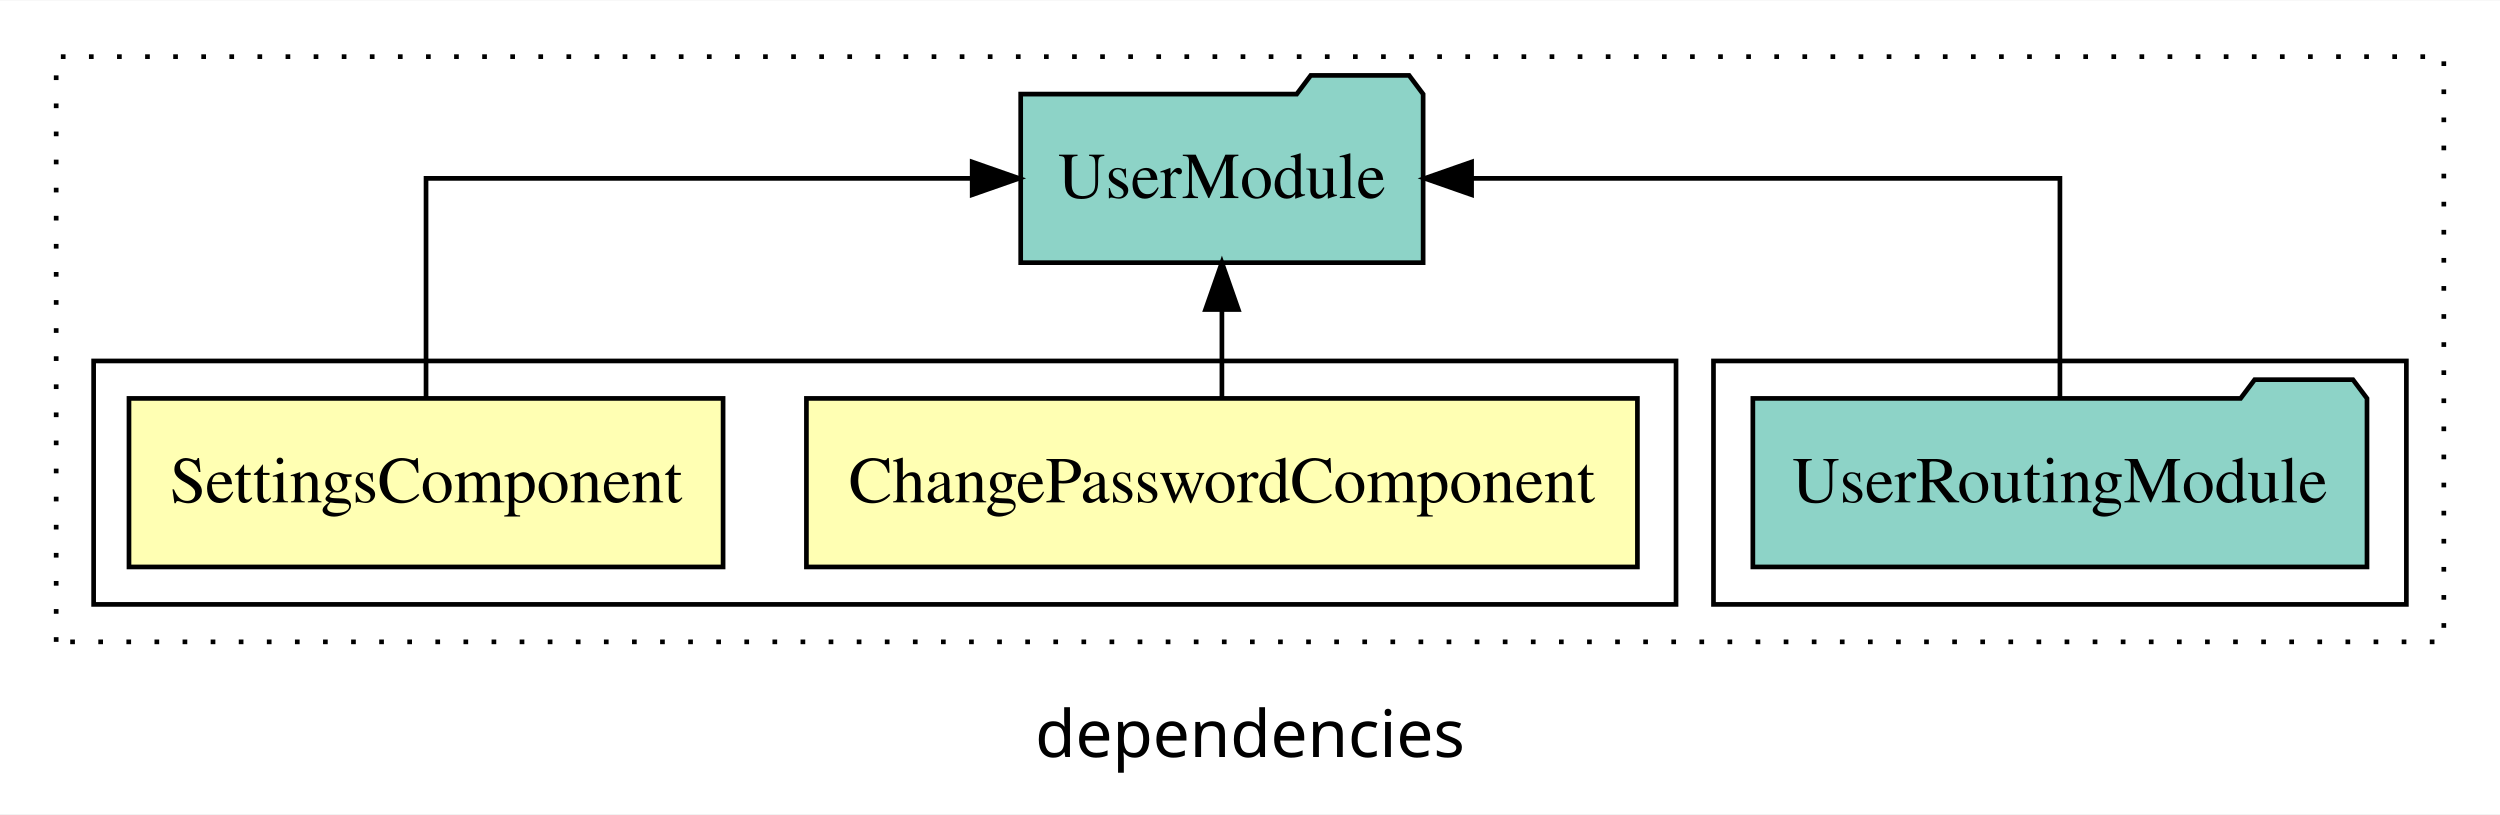
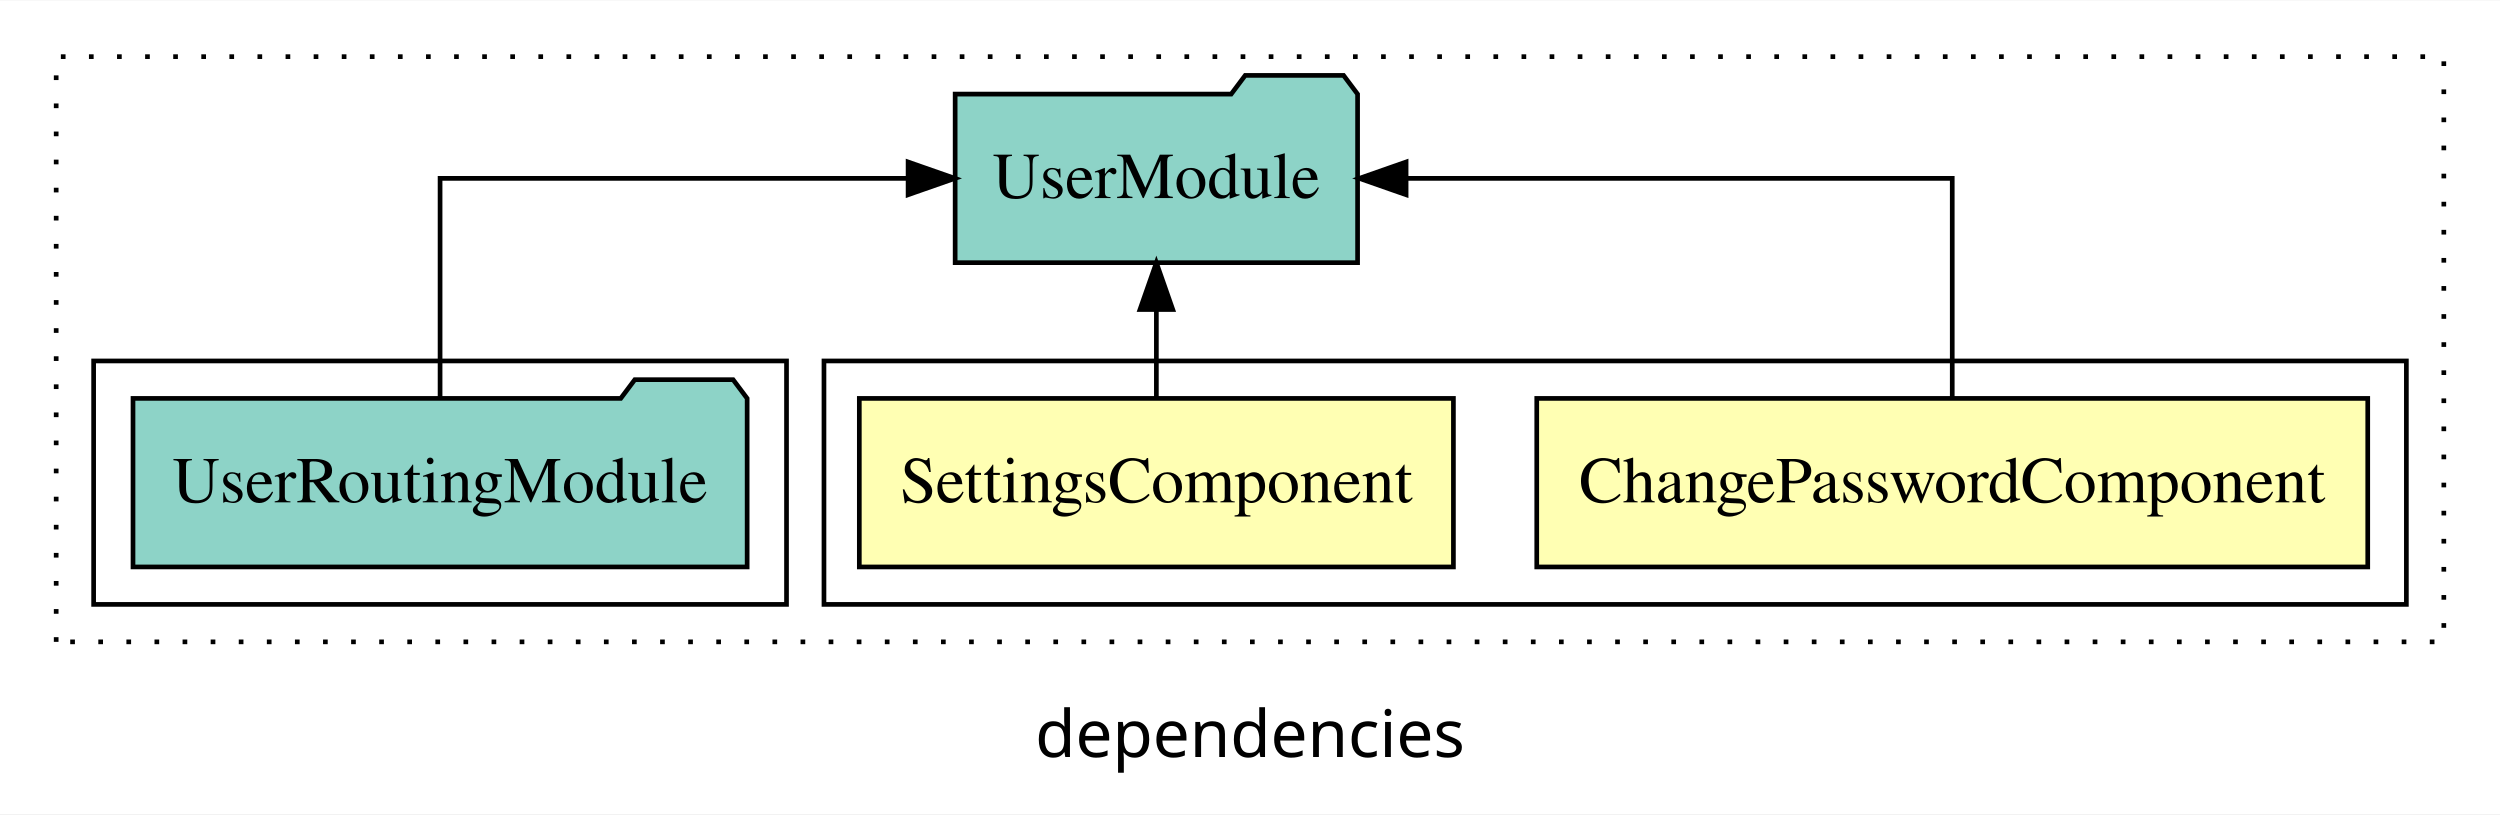
<svg xmlns="http://www.w3.org/2000/svg" width="534pt" height="174pt" viewBox="0.00 0.00 534.00 173.80">
  <g id="graph0" class="graph" transform="scale(1 1) rotate(0) translate(4 169.8)">
    <polygon fill="white" stroke="transparent" points="-4,4 -4,-169.8 530,-169.8 530,4 -4,4" />
    <text text-anchor="middle" x="263" y="-8.2" font-family="sans-serif" font-size="14.00">dependencies</text>
    <g id="clust1" class="cluster">
      <polygon fill="none" stroke="black" stroke-dasharray="1,5" points="8,-32.8 8,-157.8 518,-157.8 518,-32.8 8,-32.8" />
    </g>
+     <g id="clust2" class="cluster">
+       <polygon fill="none" stroke="black" points="172,-40.8 172,-92.8 510,-92.8 510,-40.8 172,-40.8" />
+     </g>
    <g id="clust5" class="cluster">
-       <polygon fill="none" stroke="black" points="362,-40.8 362,-92.8 510,-92.8 510,-40.8 362,-40.8" />
-     </g>
-     <g id="clust2" class="cluster">
-       <polygon fill="none" stroke="black" points="16,-40.8 16,-92.8 354,-92.8 354,-40.8 16,-40.8" />
+       <polygon fill="none" stroke="black" points="16,-40.8 16,-92.8 164,-92.8 164,-40.8 16,-40.8" />
    </g>
    <g id="node1" class="node">
-       <polygon fill="#ffffb3" stroke="black" points="345.75,-84.8 168.25,-84.8 168.25,-48.8 345.75,-48.8 345.75,-84.8" />
-       <text text-anchor="middle" x="257" y="-62.6" font-family="Times,serif" font-size="14.00">ChangePasswordComponent</text>
+       <polygon fill="#ffffb3" stroke="black" points="501.75,-84.8 324.25,-84.8 324.25,-48.8 501.75,-48.8 501.75,-84.8" />
+       <text text-anchor="middle" x="413" y="-62.6" font-family="Times,serif" font-size="14.00">ChangePasswordComponent</text>
    </g>
    <g id="node3" class="node">
-       <polygon fill="#8dd3c7" stroke="black" points="299.98,-149.8 296.98,-153.8 275.98,-153.8 272.98,-149.8 214.02,-149.8 214.02,-113.8 299.98,-113.8 299.98,-149.8" />
-       <text text-anchor="middle" x="257" y="-127.6" font-family="Times,serif" font-size="14.00">UserModule</text>
+       <polygon fill="#8dd3c7" stroke="black" points="285.98,-149.8 282.98,-153.8 261.98,-153.8 258.98,-149.8 200.02,-149.8 200.02,-113.8 285.98,-113.8 285.98,-149.8" />
+       <text text-anchor="middle" x="243" y="-127.6" font-family="Times,serif" font-size="14.00">UserModule</text>
    </g>
    <g id="edge1" class="edge">
-       <path fill="none" stroke="black" d="M257,-84.91C257,-84.91 257,-103.79 257,-103.79" />
-       <polygon fill="black" stroke="black" points="253.5,-103.79 257,-113.79 260.5,-103.79 253.5,-103.79" />
+       <path fill="none" stroke="black" d="M413,-84.91C413,-104.14 413,-131.8 413,-131.8 413,-131.8 296.34,-131.8 296.34,-131.8" />
+       <polygon fill="black" stroke="black" points="296.34,-128.3 286.34,-131.8 296.34,-135.3 296.34,-128.3" />
    </g>
    <g id="node2" class="node">
-       <polygon fill="#ffffb3" stroke="black" points="150.45,-84.8 23.55,-84.8 23.55,-48.8 150.45,-48.8 150.45,-84.8" />
-       <text text-anchor="middle" x="87" y="-62.6" font-family="Times,serif" font-size="14.00">SettingsComponent</text>
+       <polygon fill="#ffffb3" stroke="black" points="306.45,-84.8 179.55,-84.8 179.55,-48.8 306.45,-48.8 306.45,-84.8" />
+       <text text-anchor="middle" x="243" y="-62.6" font-family="Times,serif" font-size="14.00">SettingsComponent</text>
    </g>
    <g id="edge2" class="edge">
-       <path fill="none" stroke="black" d="M87,-84.91C87,-104.14 87,-131.8 87,-131.8 87,-131.8 203.66,-131.8 203.66,-131.8" />
-       <polygon fill="black" stroke="black" points="203.66,-135.3 213.66,-131.8 203.66,-128.3 203.66,-135.3" />
+       <path fill="none" stroke="black" d="M243,-84.91C243,-84.91 243,-103.79 243,-103.79" />
+       <polygon fill="black" stroke="black" points="239.5,-103.79 243,-113.79 246.5,-103.79 239.5,-103.79" />
    </g>
    <g id="node4" class="node">
-       <polygon fill="#8dd3c7" stroke="black" points="501.59,-84.8 498.59,-88.8 477.59,-88.8 474.59,-84.8 370.41,-84.8 370.41,-48.8 501.59,-48.8 501.59,-84.8" />
-       <text text-anchor="middle" x="436" y="-62.6" font-family="Times,serif" font-size="14.00">UserRoutingModule</text>
+       <polygon fill="#8dd3c7" stroke="black" points="155.59,-84.8 152.59,-88.8 131.59,-88.8 128.59,-84.8 24.41,-84.8 24.41,-48.8 155.59,-48.8 155.59,-84.8" />
+       <text text-anchor="middle" x="90" y="-62.6" font-family="Times,serif" font-size="14.00">UserRoutingModule</text>
    </g>
    <g id="edge3" class="edge">
-       <path fill="none" stroke="black" d="M436,-84.91C436,-104.14 436,-131.8 436,-131.8 436,-131.8 310.33,-131.8 310.33,-131.8" />
-       <polygon fill="black" stroke="black" points="310.33,-128.3 300.33,-131.8 310.33,-135.3 310.33,-128.3" />
+       <path fill="none" stroke="black" d="M90,-84.91C90,-104.14 90,-131.8 90,-131.8 90,-131.8 189.97,-131.8 189.97,-131.8" />
+       <polygon fill="black" stroke="black" points="189.97,-135.3 199.97,-131.8 189.97,-128.3 189.97,-135.3" />
    </g>
  </g>
</svg>
